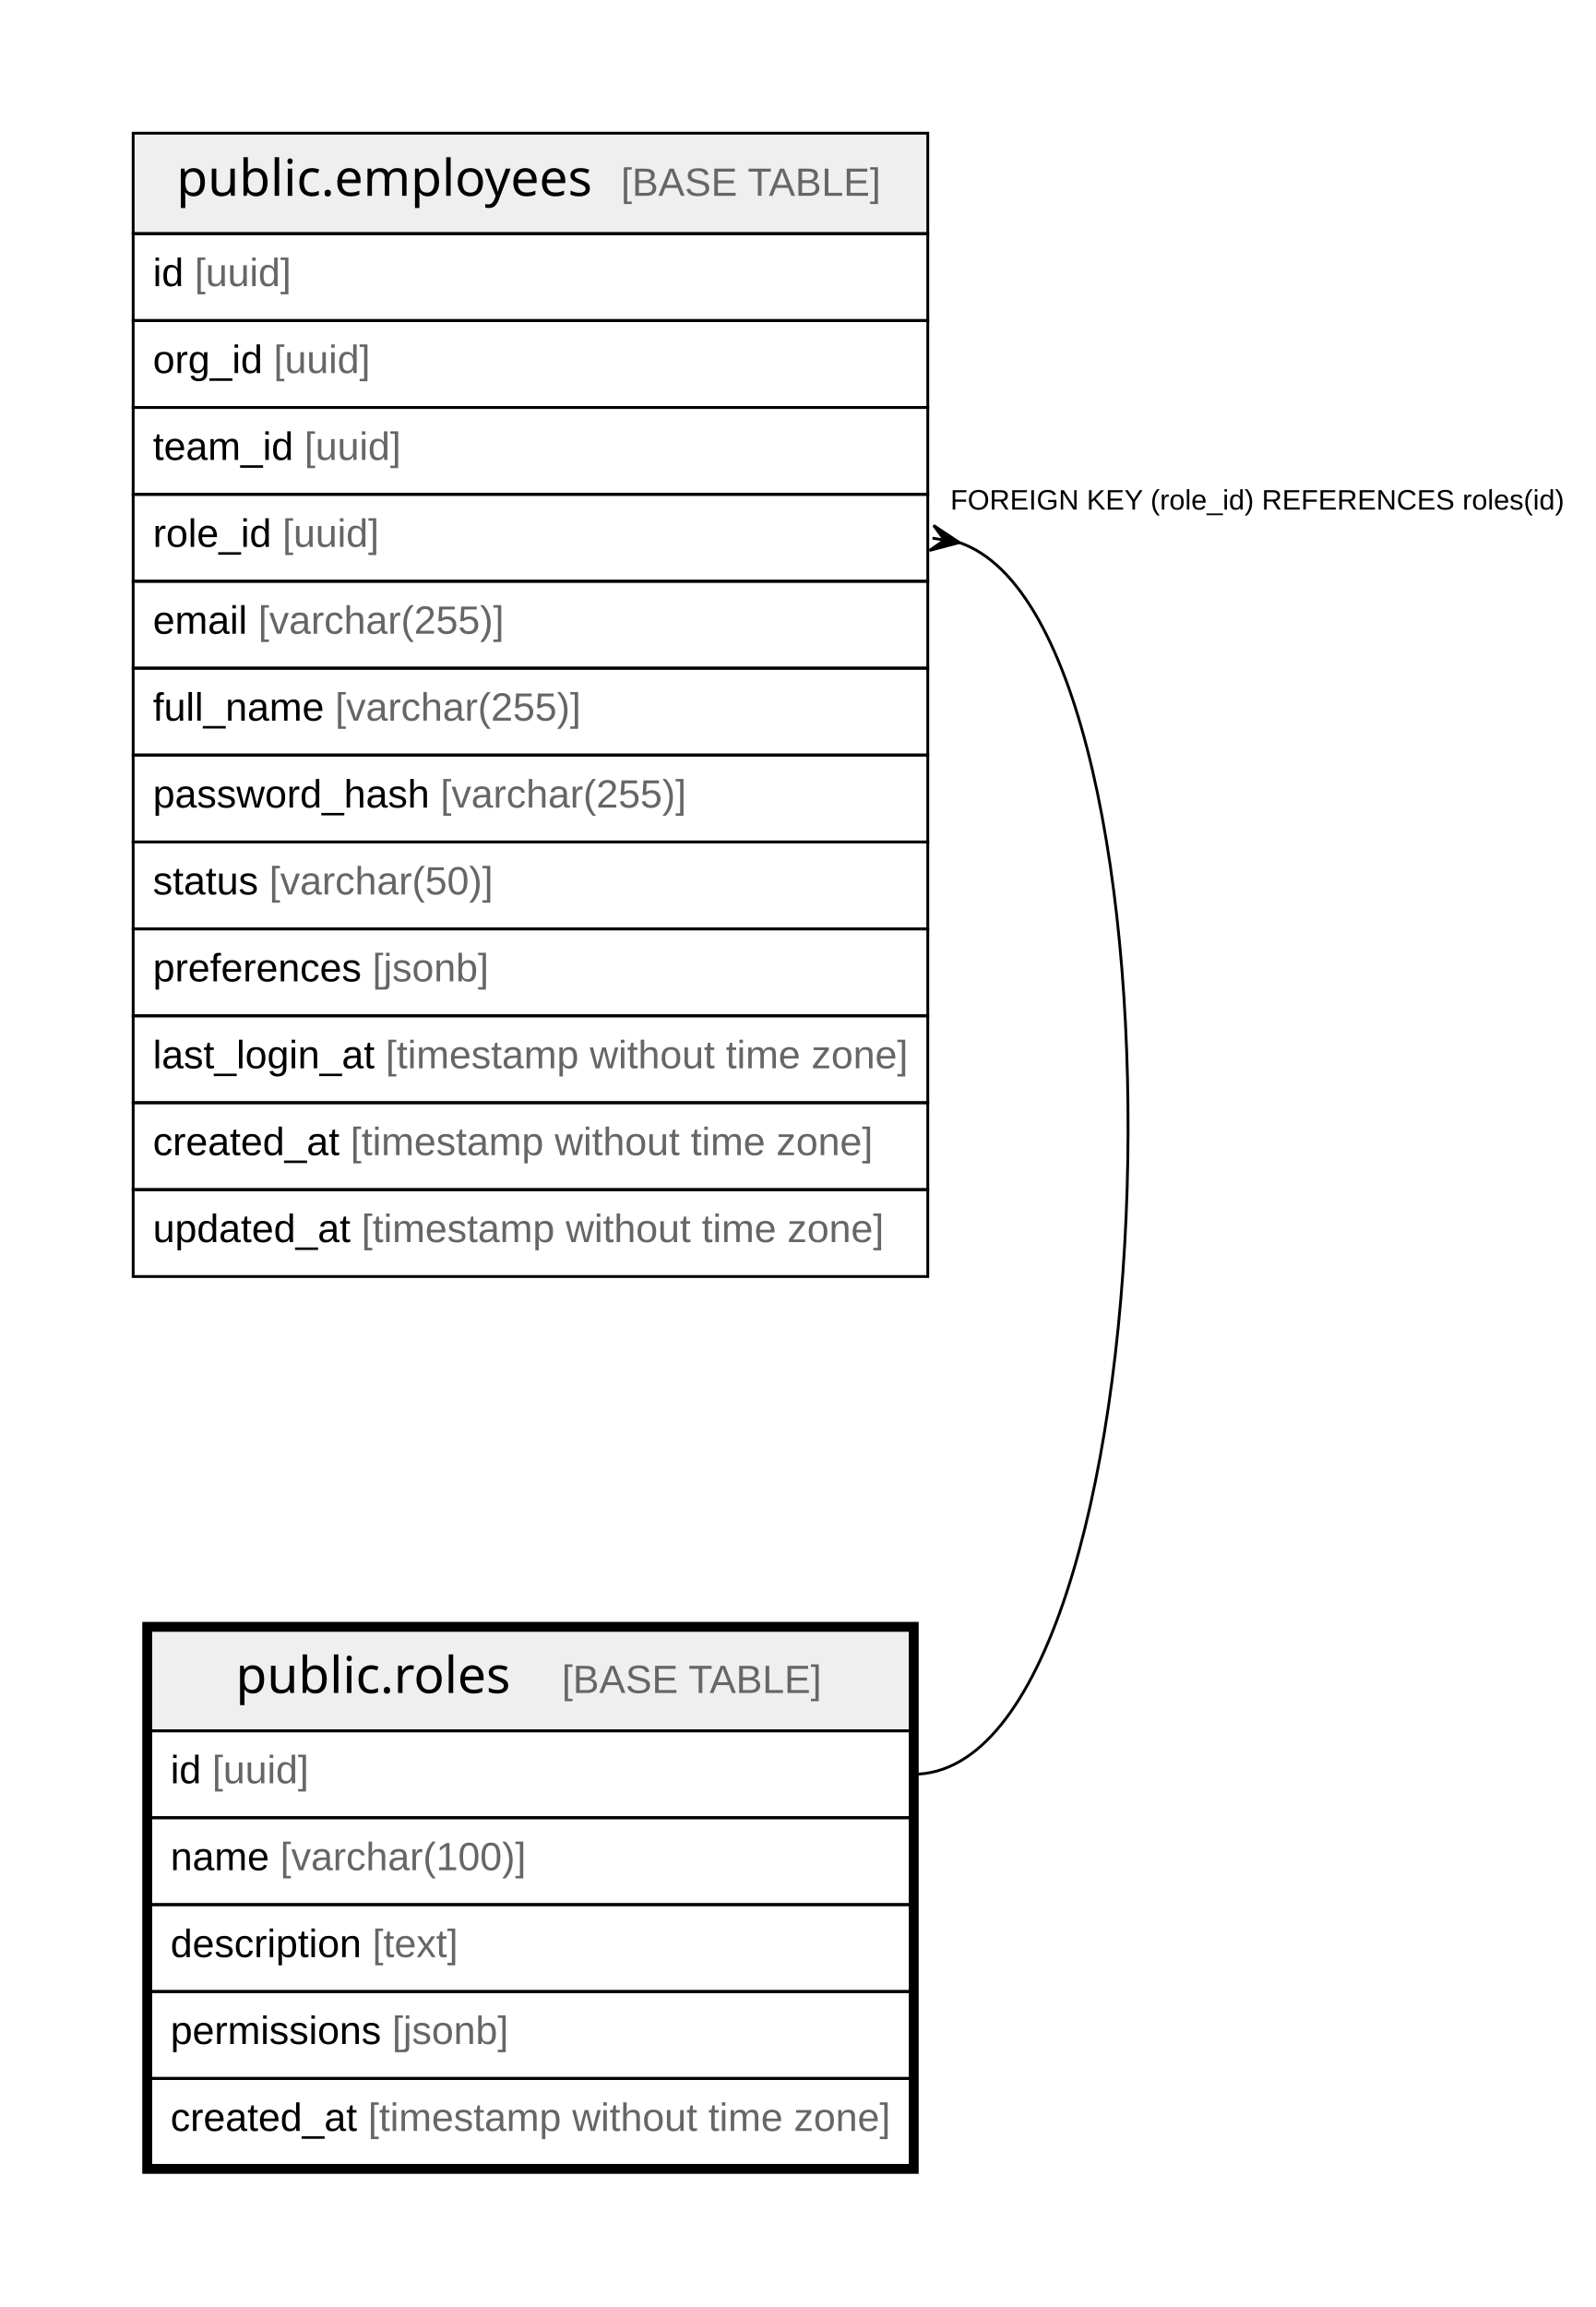
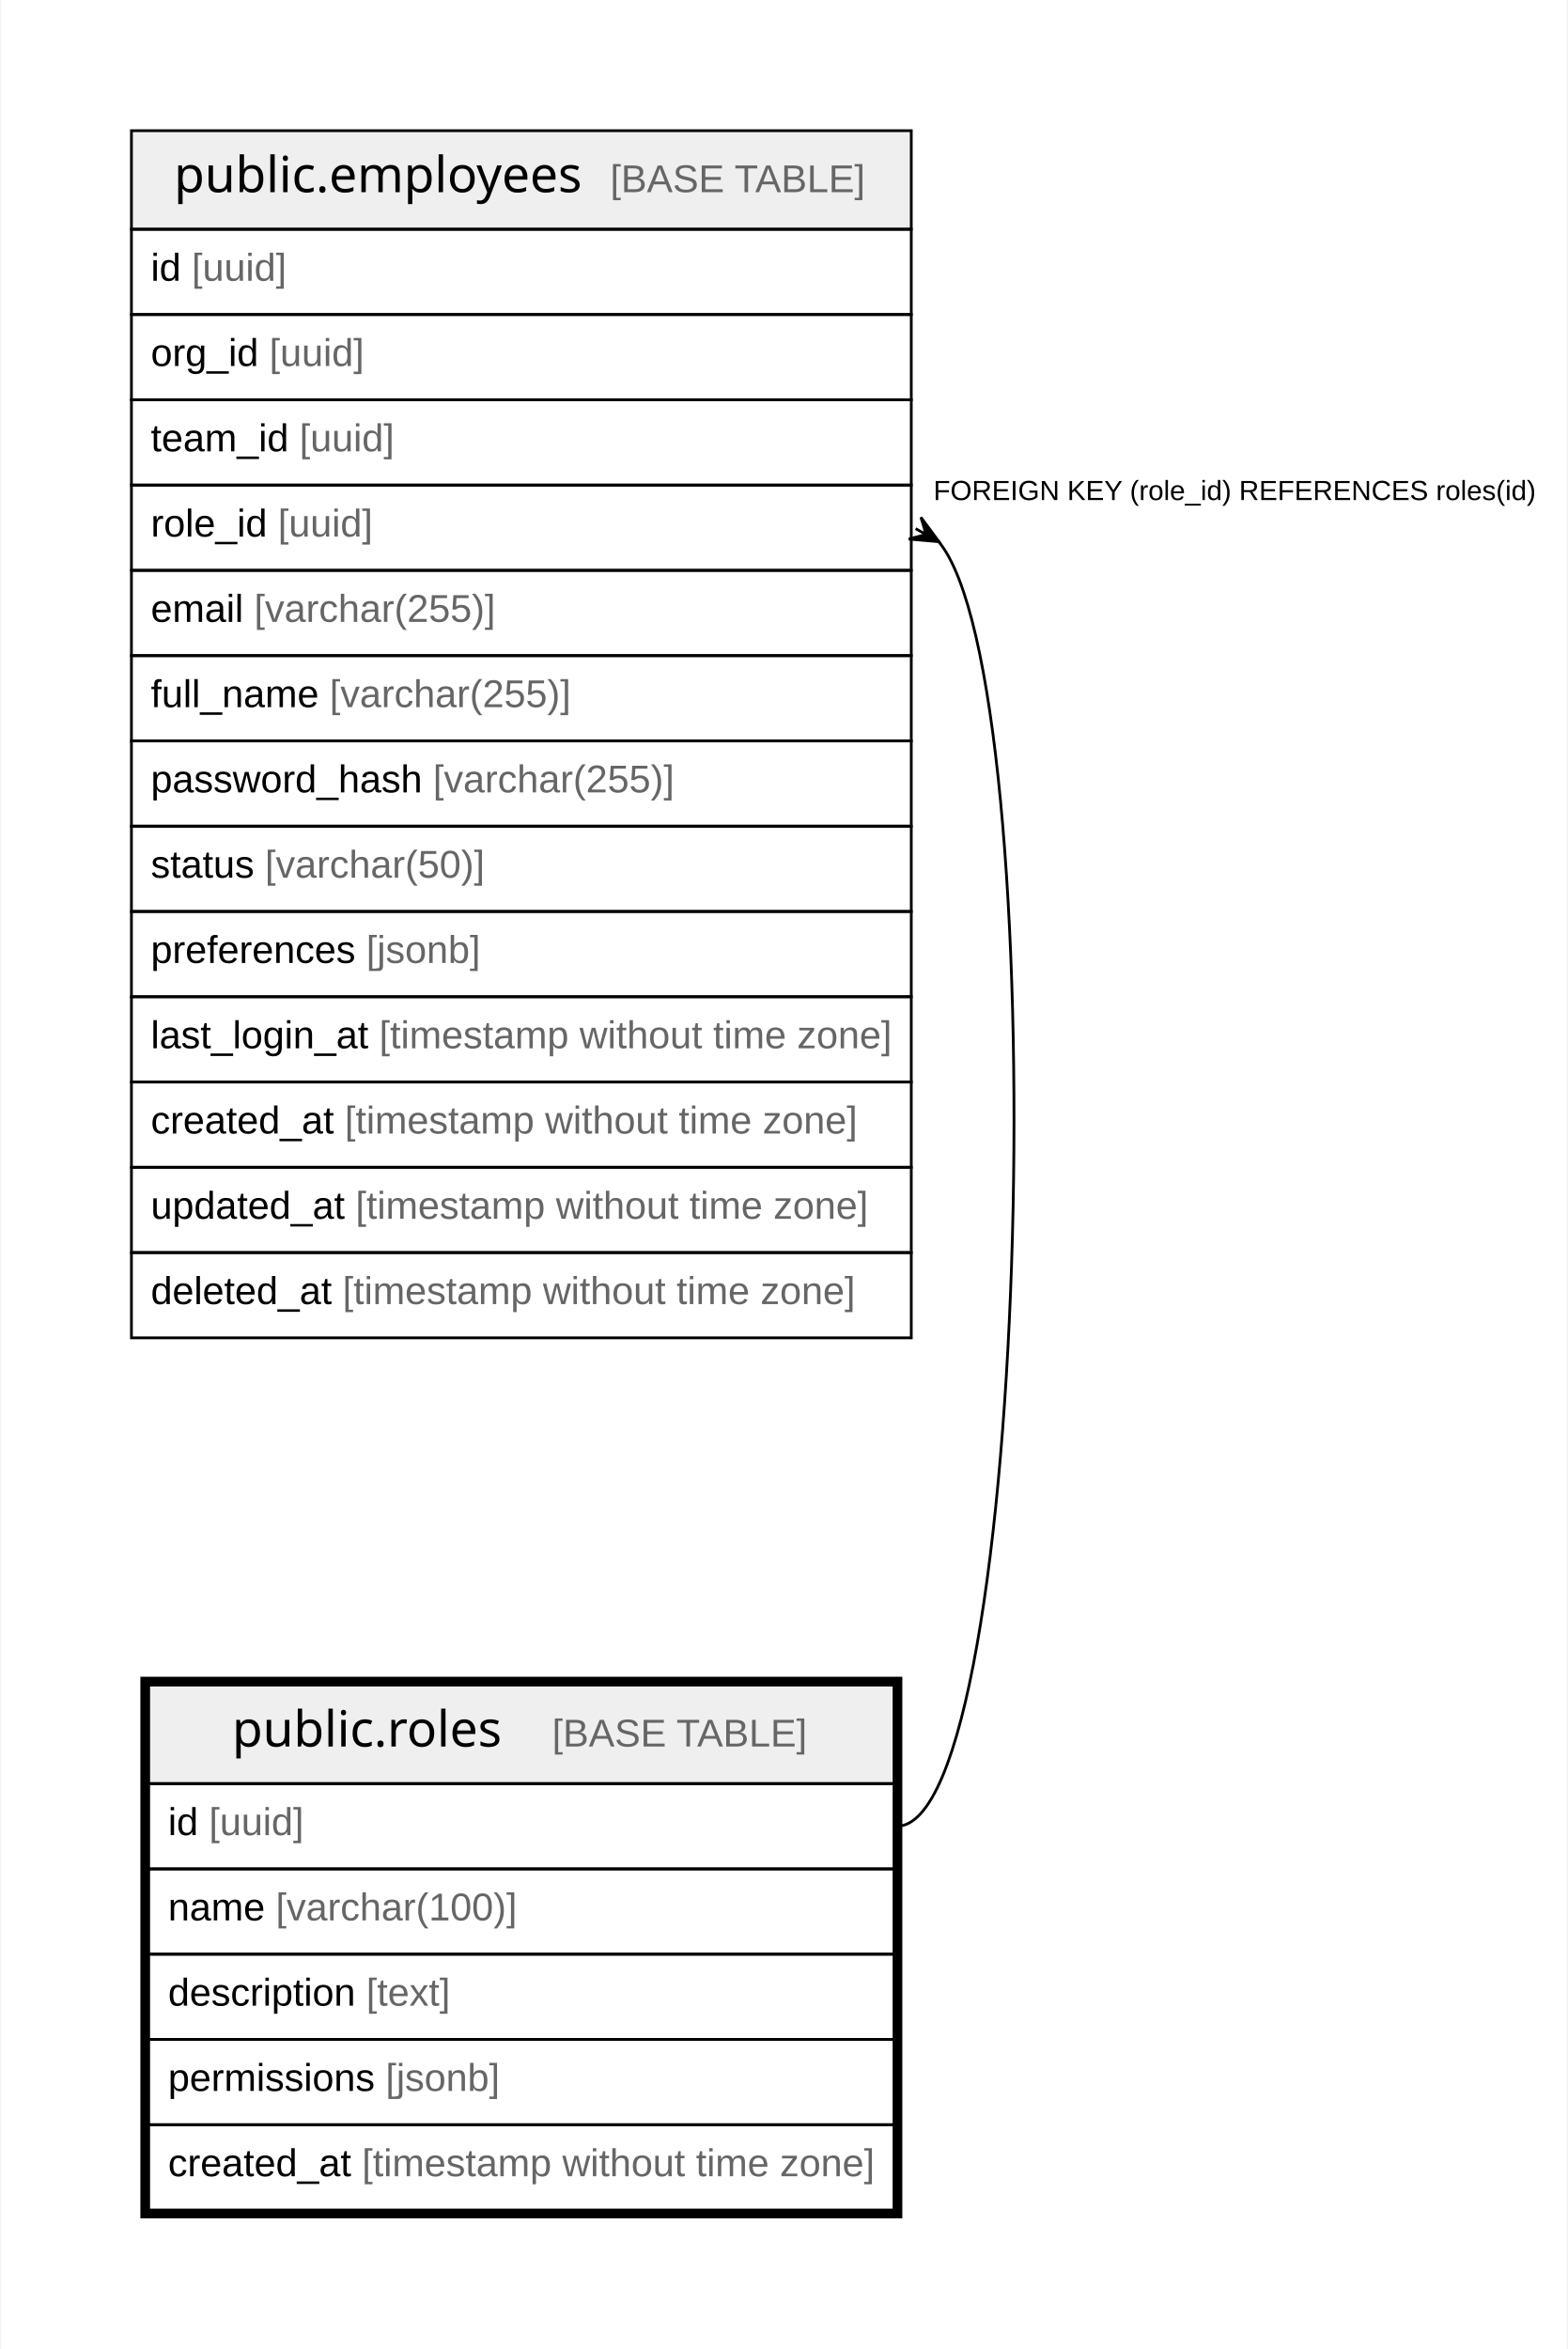
- <svg xmlns="http://www.w3.org/2000/svg" width="566pt" height="818pt" viewBox="0.00 0.00 565.71 817.60">
-   <g id="graph0" class="graph" transform="scale(1 1) rotate(0) translate(4 813.6)">
-     <polygon fill="white" stroke="none" points="-4,4 -4,-813.6 561.71,-813.6 561.71,4 -4,4" />
+ <svg xmlns="http://www.w3.org/2000/svg" width="566pt" height="848pt" viewBox="0.00 0.00 565.71 848.40">
+   <g id="graph0" class="graph" transform="scale(1 1) rotate(0) translate(4 844.4)">
+     <polygon fill="white" stroke="none" points="-4,4 -4,-844.4 561.71,-844.4 561.71,4 -4,4" />
    <g id="node1" class="node">
      <polygon fill="#efefef" stroke="none" points="49.43,-200.2 49.43,-235.8 318.66,-235.8 318.66,-200.2 49.43,-200.2" />
      <polygon fill="none" stroke="black" points="49.43,-200.2 49.43,-235.8 318.66,-235.8 318.66,-200.2 49.43,-200.2" />
      <text text-anchor="start" x="79.56" y="-213.6" font-family="Arial Bold" font-size="18.00">public.roles</text>
      <text text-anchor="start" x="164.04" y="-213.6" font-family="Arial" font-size="14.00">    </text>
      <text text-anchor="start" x="195.16" y="-213.6" font-family="Arial" font-size="14.00" fill="#666666">[BASE TABLE]</text>
      <polygon fill="none" stroke="black" points="49.43,-169.4 49.43,-200.2 318.66,-200.2 318.66,-169.4 49.43,-169.4" />
      <text text-anchor="start" x="56.43" y="-181.6" font-family="Arial" font-size="14.00">id </text>
      <text text-anchor="start" x="71.21" y="-181.6" font-family="Arial" font-size="14.00" fill="#666666">[uuid]</text>
      <polygon fill="none" stroke="black" points="49.43,-138.6 49.43,-169.4 318.66,-169.4 318.66,-138.6 49.43,-138.6" />
      <text text-anchor="start" x="56.43" y="-150.8" font-family="Arial" font-size="14.00">name </text>
      <text text-anchor="start" x="95.34" y="-150.8" font-family="Arial" font-size="14.00" fill="#666666">[varchar(100)]</text>
      <polygon fill="none" stroke="black" points="49.43,-107.8 49.43,-138.6 318.66,-138.6 318.66,-107.8 49.43,-107.8" />
      <text text-anchor="start" x="56.43" y="-120" font-family="Arial" font-size="14.00">description </text>
      <text text-anchor="start" x="128.02" y="-120" font-family="Arial" font-size="14.00" fill="#666666">[text]</text>
      <polygon fill="none" stroke="black" points="49.43,-77 49.43,-107.8 318.66,-107.8 318.66,-77 49.43,-77" />
      <text text-anchor="start" x="56.43" y="-89.2" font-family="Arial" font-size="14.00">permissions </text>
      <text text-anchor="start" x="135.01" y="-89.2" font-family="Arial" font-size="14.00" fill="#666666">[jsonb]</text>
      <polygon fill="none" stroke="black" points="49.43,-46.2 49.43,-77 318.66,-77 318.66,-46.2 49.43,-46.2" />
      <text text-anchor="start" x="56.43" y="-58.4" font-family="Arial" font-size="14.00">created_at </text>
      <text text-anchor="start" x="126.48" y="-58.4" font-family="Arial" font-size="14.00" fill="#666666">[timestamp without time zone]</text>
      <polygon fill="none" stroke="black" stroke-width="3" points="47.93,-44.7 47.93,-237.3 320.16,-237.3 320.16,-44.7 47.93,-44.7" />
    </g>
    <g id="node2" class="node">
-       <polygon fill="#efefef" stroke="none" points="43.2,-730.8 43.2,-766.4 324.89,-766.4 324.89,-730.8 43.2,-730.8" />
-       <polygon fill="none" stroke="black" points="43.2,-730.8 43.2,-766.4 324.89,-766.4 324.89,-730.8 43.2,-730.8" />
-       <text text-anchor="start" x="58.57" y="-744.2" font-family="Arial Bold" font-size="18.00">public.employees</text>
-       <text text-anchor="start" x="185.03" y="-744.2" font-family="Arial" font-size="14.00">    </text>
-       <text text-anchor="start" x="216.15" y="-744.2" font-family="Arial" font-size="14.00" fill="#666666">[BASE TABLE]</text>
+       <polygon fill="#efefef" stroke="none" points="43.2,-761.6 43.2,-797.2 324.89,-797.2 324.89,-761.6 43.2,-761.6" />
+       <polygon fill="none" stroke="black" points="43.2,-761.6 43.2,-797.2 324.89,-797.2 324.89,-761.6 43.2,-761.6" />
+       <text text-anchor="start" x="58.57" y="-775" font-family="Arial Bold" font-size="18.00">public.employees</text>
+       <text text-anchor="start" x="185.03" y="-775" font-family="Arial" font-size="14.00">    </text>
+       <text text-anchor="start" x="216.15" y="-775" font-family="Arial" font-size="14.00" fill="#666666">[BASE TABLE]</text>
+       <polygon fill="none" stroke="black" points="43.2,-730.8 43.2,-761.6 324.89,-761.6 324.89,-730.8 43.2,-730.8" />
+       <text text-anchor="start" x="50.2" y="-743" font-family="Arial" font-size="14.00">id </text>
+       <text text-anchor="start" x="64.99" y="-743" font-family="Arial" font-size="14.00" fill="#666666">[uuid]</text>
      <polygon fill="none" stroke="black" points="43.2,-700 43.2,-730.8 324.89,-730.8 324.89,-700 43.2,-700" />
-       <text text-anchor="start" x="50.2" y="-712.2" font-family="Arial" font-size="14.00">id </text>
-       <text text-anchor="start" x="64.99" y="-712.2" font-family="Arial" font-size="14.00" fill="#666666">[uuid]</text>
+       <text text-anchor="start" x="50.2" y="-712.2" font-family="Arial" font-size="14.00">org_id </text>
+       <text text-anchor="start" x="93.01" y="-712.2" font-family="Arial" font-size="14.00" fill="#666666">[uuid]</text>
      <polygon fill="none" stroke="black" points="43.2,-669.2 43.2,-700 324.89,-700 324.89,-669.2 43.2,-669.2" />
-       <text text-anchor="start" x="50.2" y="-681.4" font-family="Arial" font-size="14.00">org_id </text>
-       <text text-anchor="start" x="93.01" y="-681.4" font-family="Arial" font-size="14.00" fill="#666666">[uuid]</text>
+       <text text-anchor="start" x="50.2" y="-681.4" font-family="Arial" font-size="14.00">team_id </text>
+       <text text-anchor="start" x="103.9" y="-681.4" font-family="Arial" font-size="14.00" fill="#666666">[uuid]</text>
      <polygon fill="none" stroke="black" points="43.2,-638.4 43.2,-669.2 324.89,-669.2 324.89,-638.4 43.2,-638.4" />
-       <text text-anchor="start" x="50.2" y="-650.6" font-family="Arial" font-size="14.00">team_id </text>
-       <text text-anchor="start" x="103.9" y="-650.6" font-family="Arial" font-size="14.00" fill="#666666">[uuid]</text>
+       <text text-anchor="start" x="50.2" y="-650.6" font-family="Arial" font-size="14.00">role_id </text>
+       <text text-anchor="start" x="96.12" y="-650.6" font-family="Arial" font-size="14.00" fill="#666666">[uuid]</text>
      <polygon fill="none" stroke="black" points="43.2,-607.6 43.2,-638.4 324.89,-638.4 324.89,-607.6 43.2,-607.6" />
-       <text text-anchor="start" x="50.2" y="-619.8" font-family="Arial" font-size="14.00">role_id </text>
-       <text text-anchor="start" x="96.12" y="-619.8" font-family="Arial" font-size="14.00" fill="#666666">[uuid]</text>
+       <text text-anchor="start" x="50.2" y="-619.8" font-family="Arial" font-size="14.00">email </text>
+       <text text-anchor="start" x="87.54" y="-619.8" font-family="Arial" font-size="14.00" fill="#666666">[varchar(255)]</text>
      <polygon fill="none" stroke="black" points="43.2,-576.8 43.2,-607.6 324.89,-607.6 324.89,-576.8 43.2,-576.8" />
-       <text text-anchor="start" x="50.2" y="-589" font-family="Arial" font-size="14.00">email </text>
-       <text text-anchor="start" x="87.54" y="-589" font-family="Arial" font-size="14.00" fill="#666666">[varchar(255)]</text>
+       <text text-anchor="start" x="50.2" y="-589" font-family="Arial" font-size="14.00">full_name </text>
+       <text text-anchor="start" x="114.79" y="-589" font-family="Arial" font-size="14.00" fill="#666666">[varchar(255)]</text>
      <polygon fill="none" stroke="black" points="43.2,-546 43.2,-576.8 324.89,-576.8 324.89,-546 43.2,-546" />
-       <text text-anchor="start" x="50.2" y="-558.2" font-family="Arial" font-size="14.00">full_name </text>
-       <text text-anchor="start" x="114.79" y="-558.2" font-family="Arial" font-size="14.00" fill="#666666">[varchar(255)]</text>
+       <text text-anchor="start" x="50.2" y="-558.2" font-family="Arial" font-size="14.00">password_hash </text>
+       <text text-anchor="start" x="152.15" y="-558.2" font-family="Arial" font-size="14.00" fill="#666666">[varchar(255)]</text>
      <polygon fill="none" stroke="black" points="43.2,-515.2 43.2,-546 324.89,-546 324.89,-515.2 43.2,-515.2" />
-       <text text-anchor="start" x="50.2" y="-527.4" font-family="Arial" font-size="14.00">password_hash </text>
-       <text text-anchor="start" x="152.15" y="-527.4" font-family="Arial" font-size="14.00" fill="#666666">[varchar(255)]</text>
+       <text text-anchor="start" x="50.2" y="-527.4" font-family="Arial" font-size="14.00">status </text>
+       <text text-anchor="start" x="91.44" y="-527.4" font-family="Arial" font-size="14.00" fill="#666666">[varchar(50)]</text>
      <polygon fill="none" stroke="black" points="43.2,-484.4 43.2,-515.2 324.89,-515.2 324.89,-484.4 43.2,-484.4" />
-       <text text-anchor="start" x="50.2" y="-496.6" font-family="Arial" font-size="14.00">status </text>
-       <text text-anchor="start" x="91.44" y="-496.6" font-family="Arial" font-size="14.00" fill="#666666">[varchar(50)]</text>
+       <text text-anchor="start" x="50.2" y="-496.6" font-family="Arial" font-size="14.00">preferences </text>
+       <text text-anchor="start" x="128.02" y="-496.6" font-family="Arial" font-size="14.00" fill="#666666">[jsonb]</text>
      <polygon fill="none" stroke="black" points="43.2,-453.6 43.2,-484.4 324.89,-484.4 324.89,-453.6 43.2,-453.6" />
-       <text text-anchor="start" x="50.2" y="-465.8" font-family="Arial" font-size="14.00">preferences </text>
-       <text text-anchor="start" x="128.02" y="-465.8" font-family="Arial" font-size="14.00" fill="#666666">[jsonb]</text>
+       <text text-anchor="start" x="50.2" y="-465.8" font-family="Arial" font-size="14.00">last_login_at </text>
+       <text text-anchor="start" x="132.7" y="-465.8" font-family="Arial" font-size="14.00" fill="#666666">[timestamp without time zone]</text>
      <polygon fill="none" stroke="black" points="43.2,-422.8 43.2,-453.6 324.89,-453.6 324.89,-422.8 43.2,-422.8" />
-       <text text-anchor="start" x="50.2" y="-435" font-family="Arial" font-size="14.00">last_login_at </text>
-       <text text-anchor="start" x="132.7" y="-435" font-family="Arial" font-size="14.00" fill="#666666">[timestamp without time zone]</text>
+       <text text-anchor="start" x="50.2" y="-435" font-family="Arial" font-size="14.00">created_at </text>
+       <text text-anchor="start" x="120.25" y="-435" font-family="Arial" font-size="14.00" fill="#666666">[timestamp without time zone]</text>
      <polygon fill="none" stroke="black" points="43.2,-392 43.2,-422.8 324.89,-422.8 324.89,-392 43.2,-392" />
-       <text text-anchor="start" x="50.2" y="-404.2" font-family="Arial" font-size="14.00">created_at </text>
-       <text text-anchor="start" x="120.25" y="-404.2" font-family="Arial" font-size="14.00" fill="#666666">[timestamp without time zone]</text>
+       <text text-anchor="start" x="50.2" y="-404.2" font-family="Arial" font-size="14.00">updated_at </text>
+       <text text-anchor="start" x="124.16" y="-404.2" font-family="Arial" font-size="14.00" fill="#666666">[timestamp without time zone]</text>
      <polygon fill="none" stroke="black" points="43.2,-361.2 43.2,-392 324.89,-392 324.89,-361.2 43.2,-361.2" />
-       <text text-anchor="start" x="50.2" y="-373.4" font-family="Arial" font-size="14.00">updated_at </text>
-       <text text-anchor="start" x="124.16" y="-373.4" font-family="Arial" font-size="14.00" fill="#666666">[timestamp without time zone]</text>
+       <text text-anchor="start" x="50.2" y="-373.4" font-family="Arial" font-size="14.00">deleted_at </text>
+       <text text-anchor="start" x="119.48" y="-373.4" font-family="Arial" font-size="14.00" fill="#666666">[timestamp without time zone]</text>
    </g>
    <g id="edge1" class="edge">
-       <path fill="none" stroke="black" d="M336.04,-621.33C422.71,-591.91 413.53,-184.8 319.66,-184.8" />
-       <polygon fill="black" stroke="black" points="336.09,-621.32 325.49,-618.51 330.82,-622.19 326.55,-622.89 326.55,-622.89 326.55,-622.89 330.82,-622.19 326.95,-627.39 336.09,-621.32" />
-       <text text-anchor="start" x="332.89" y="-633" font-family="Arial" font-size="10.00">FOREIGN KEY (role_id) REFERENCES roles(id)</text>
+       <path fill="none" stroke="black" d="M334.72,-648.85C377.08,-598.73 368.62,-184.8 319.66,-184.8" />
+       <polygon fill="black" stroke="black" points="334.9,-648.75 323.98,-649.71 330.25,-651.35 326.47,-653.47 326.47,-653.47 326.47,-653.47 330.25,-651.35 328.38,-657.56 334.9,-648.75" />
+       <text text-anchor="start" x="332.89" y="-663.8" font-family="Arial" font-size="10.00">FOREIGN KEY (role_id) REFERENCES roles(id)</text>
    </g>
  </g>
</svg>
